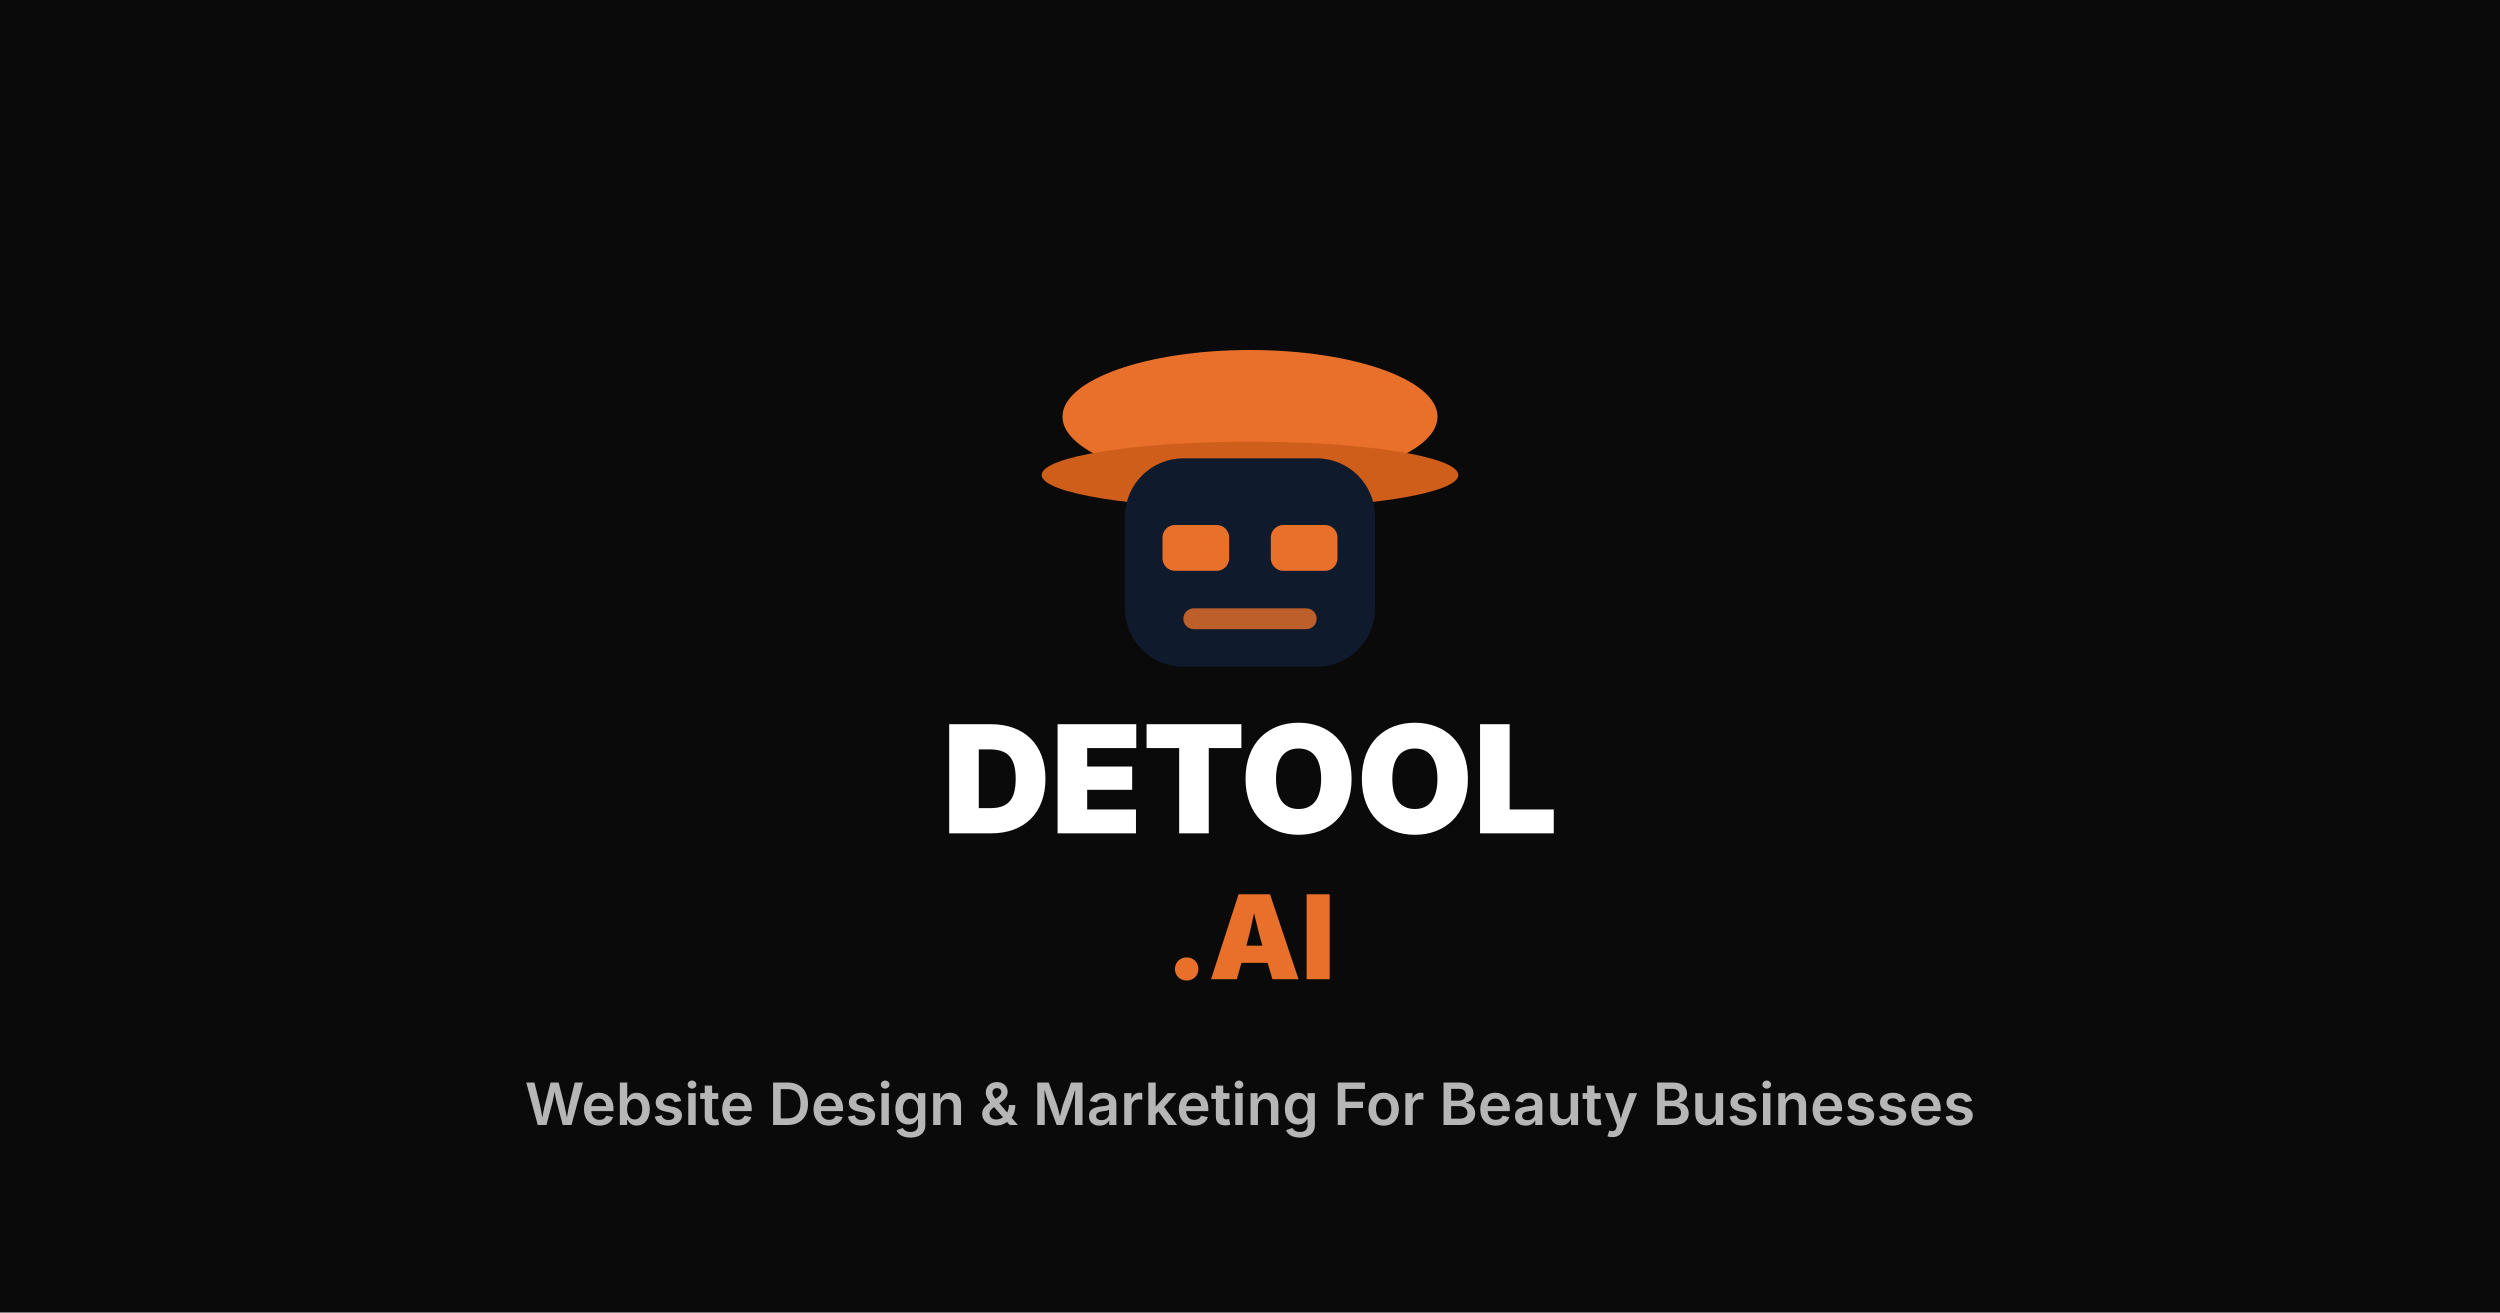
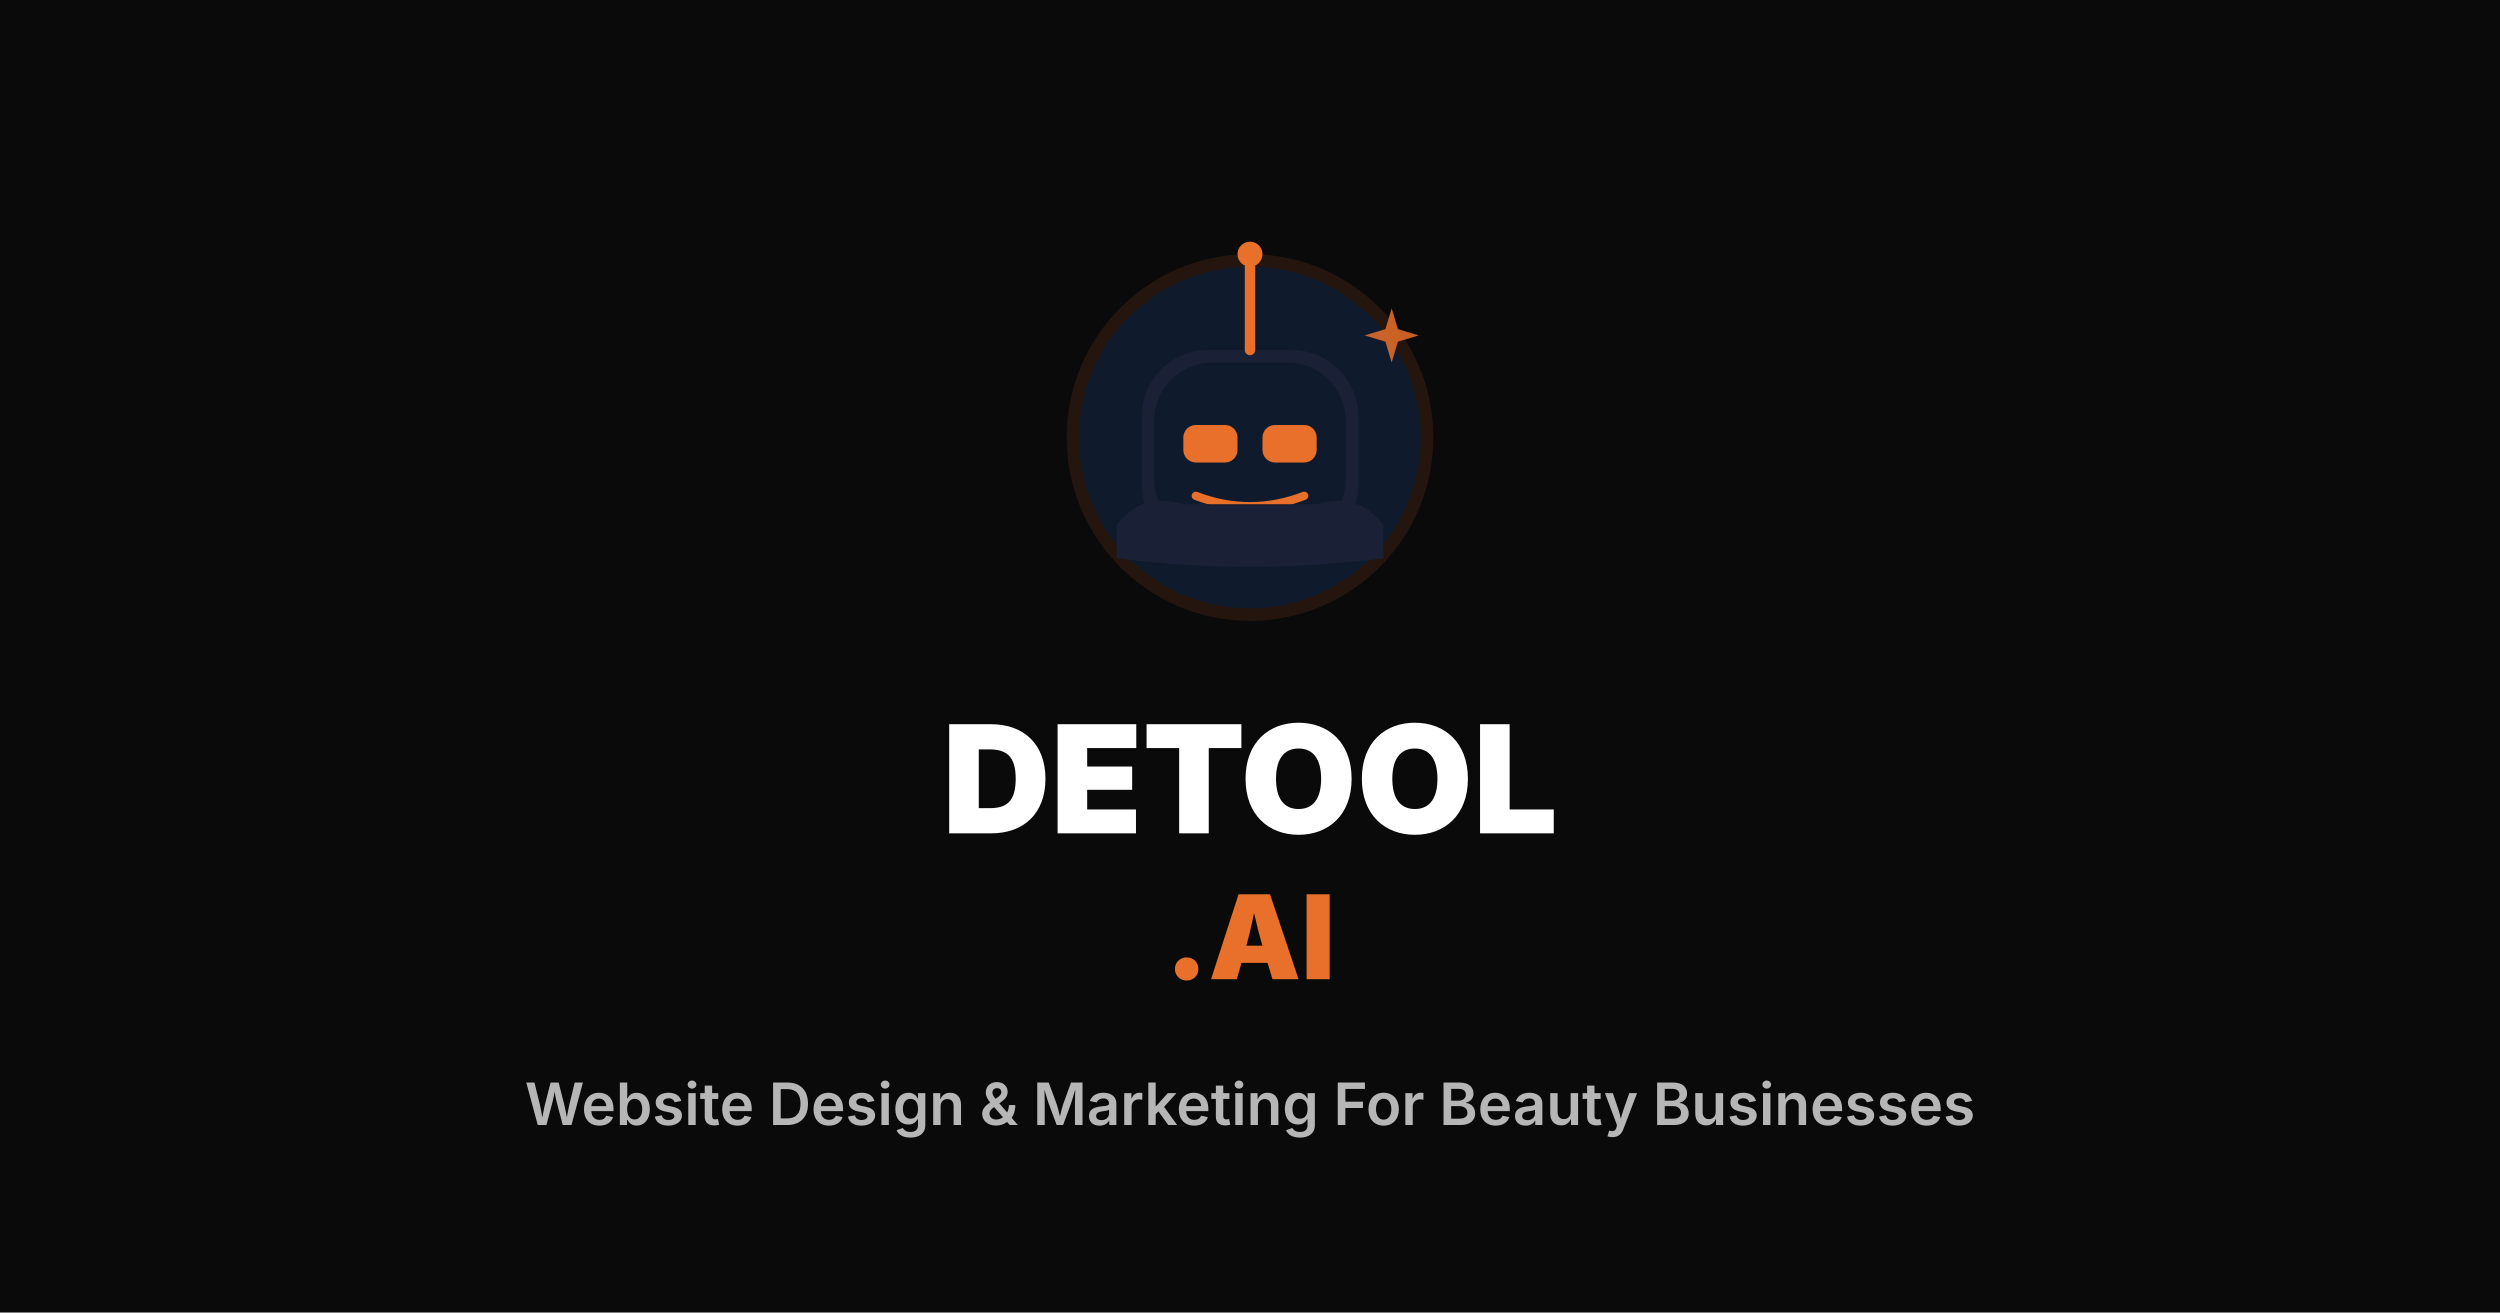
<svg xmlns="http://www.w3.org/2000/svg" width="1200" height="630" viewBox="0 0 1200 630" fill="none">
  <rect width="1200" height="630" fill="#0a0a0a" />
-   <ellipse cx="600" cy="200" rx="90" ry="32" fill="#e8702a" />
-   <rect x="528" y="188" width="144" height="24" rx="6" fill="#e8702a" />
-   <ellipse cx="600" cy="228" rx="100" ry="16" fill="#cf5e1a" />
-   <rect x="540" y="220" width="120" height="100" rx="28" fill="#0f1b2d" />
-   <rect x="558" y="252" width="32" height="22" rx="6" fill="#e8702a" />
-   <rect x="610" y="252" width="32" height="22" rx="6" fill="#e8702a" />
-   <rect x="568" y="292" width="64" height="10" rx="5" fill="#e8702a" opacity="0.8" />
+   <circle cx="600" cy="210" r="88" fill="#e8702a" opacity="0.12" />
+   <circle cx="600" cy="210" r="82" fill="#0f1b2d" />
+   <rect x="548" y="168" width="104" height="96" rx="32" fill="#1a2035" />
+   <rect x="554" y="174" width="92" height="84" rx="28" fill="#0f1b2d" />
+   <line x1="600" y1="128" x2="600" y2="168" stroke="#e8702a" stroke-width="5" stroke-linecap="round" />
+   <circle cx="600" cy="122" r="6" fill="#e8702a" />
+   <path d="M668 148 L671 158 L681 161 L671 164 L668 174 L665 164 L655 161 L665 158 Z" fill="#e8702a" opacity="0.85" />
+   <rect x="568" y="204" width="26" height="18" rx="6" fill="#e8702a" />
+   <rect x="606" y="204" width="26" height="18" rx="6" fill="#e8702a" />
+   <path d="M574 238 Q600 248 626 238" stroke="#e8702a" stroke-width="4" stroke-linecap="round" fill="none" />
+   <path d="M536 252 Q548 236 568 242 L632 242 Q652 236 664 252 L664 268 Q600 276 536 268 Z" fill="#1a2035" />
  <text x="600" y="400" text-anchor="middle" fill="white" font-family="Inter, Arial, sans-serif" font-size="72" font-weight="900">DETOOL</text>
  <text x="600" y="470" text-anchor="middle" fill="#e8702a" font-family="Inter, Arial, sans-serif" font-size="56" font-weight="900">.AI</text>
  <text x="600" y="540" text-anchor="middle" fill="#ffffff" opacity="0.7" font-family="Inter, Arial, sans-serif" font-size="28" font-weight="600">Website Design &amp; Marketing For Beauty Businesses</text>
</svg>
